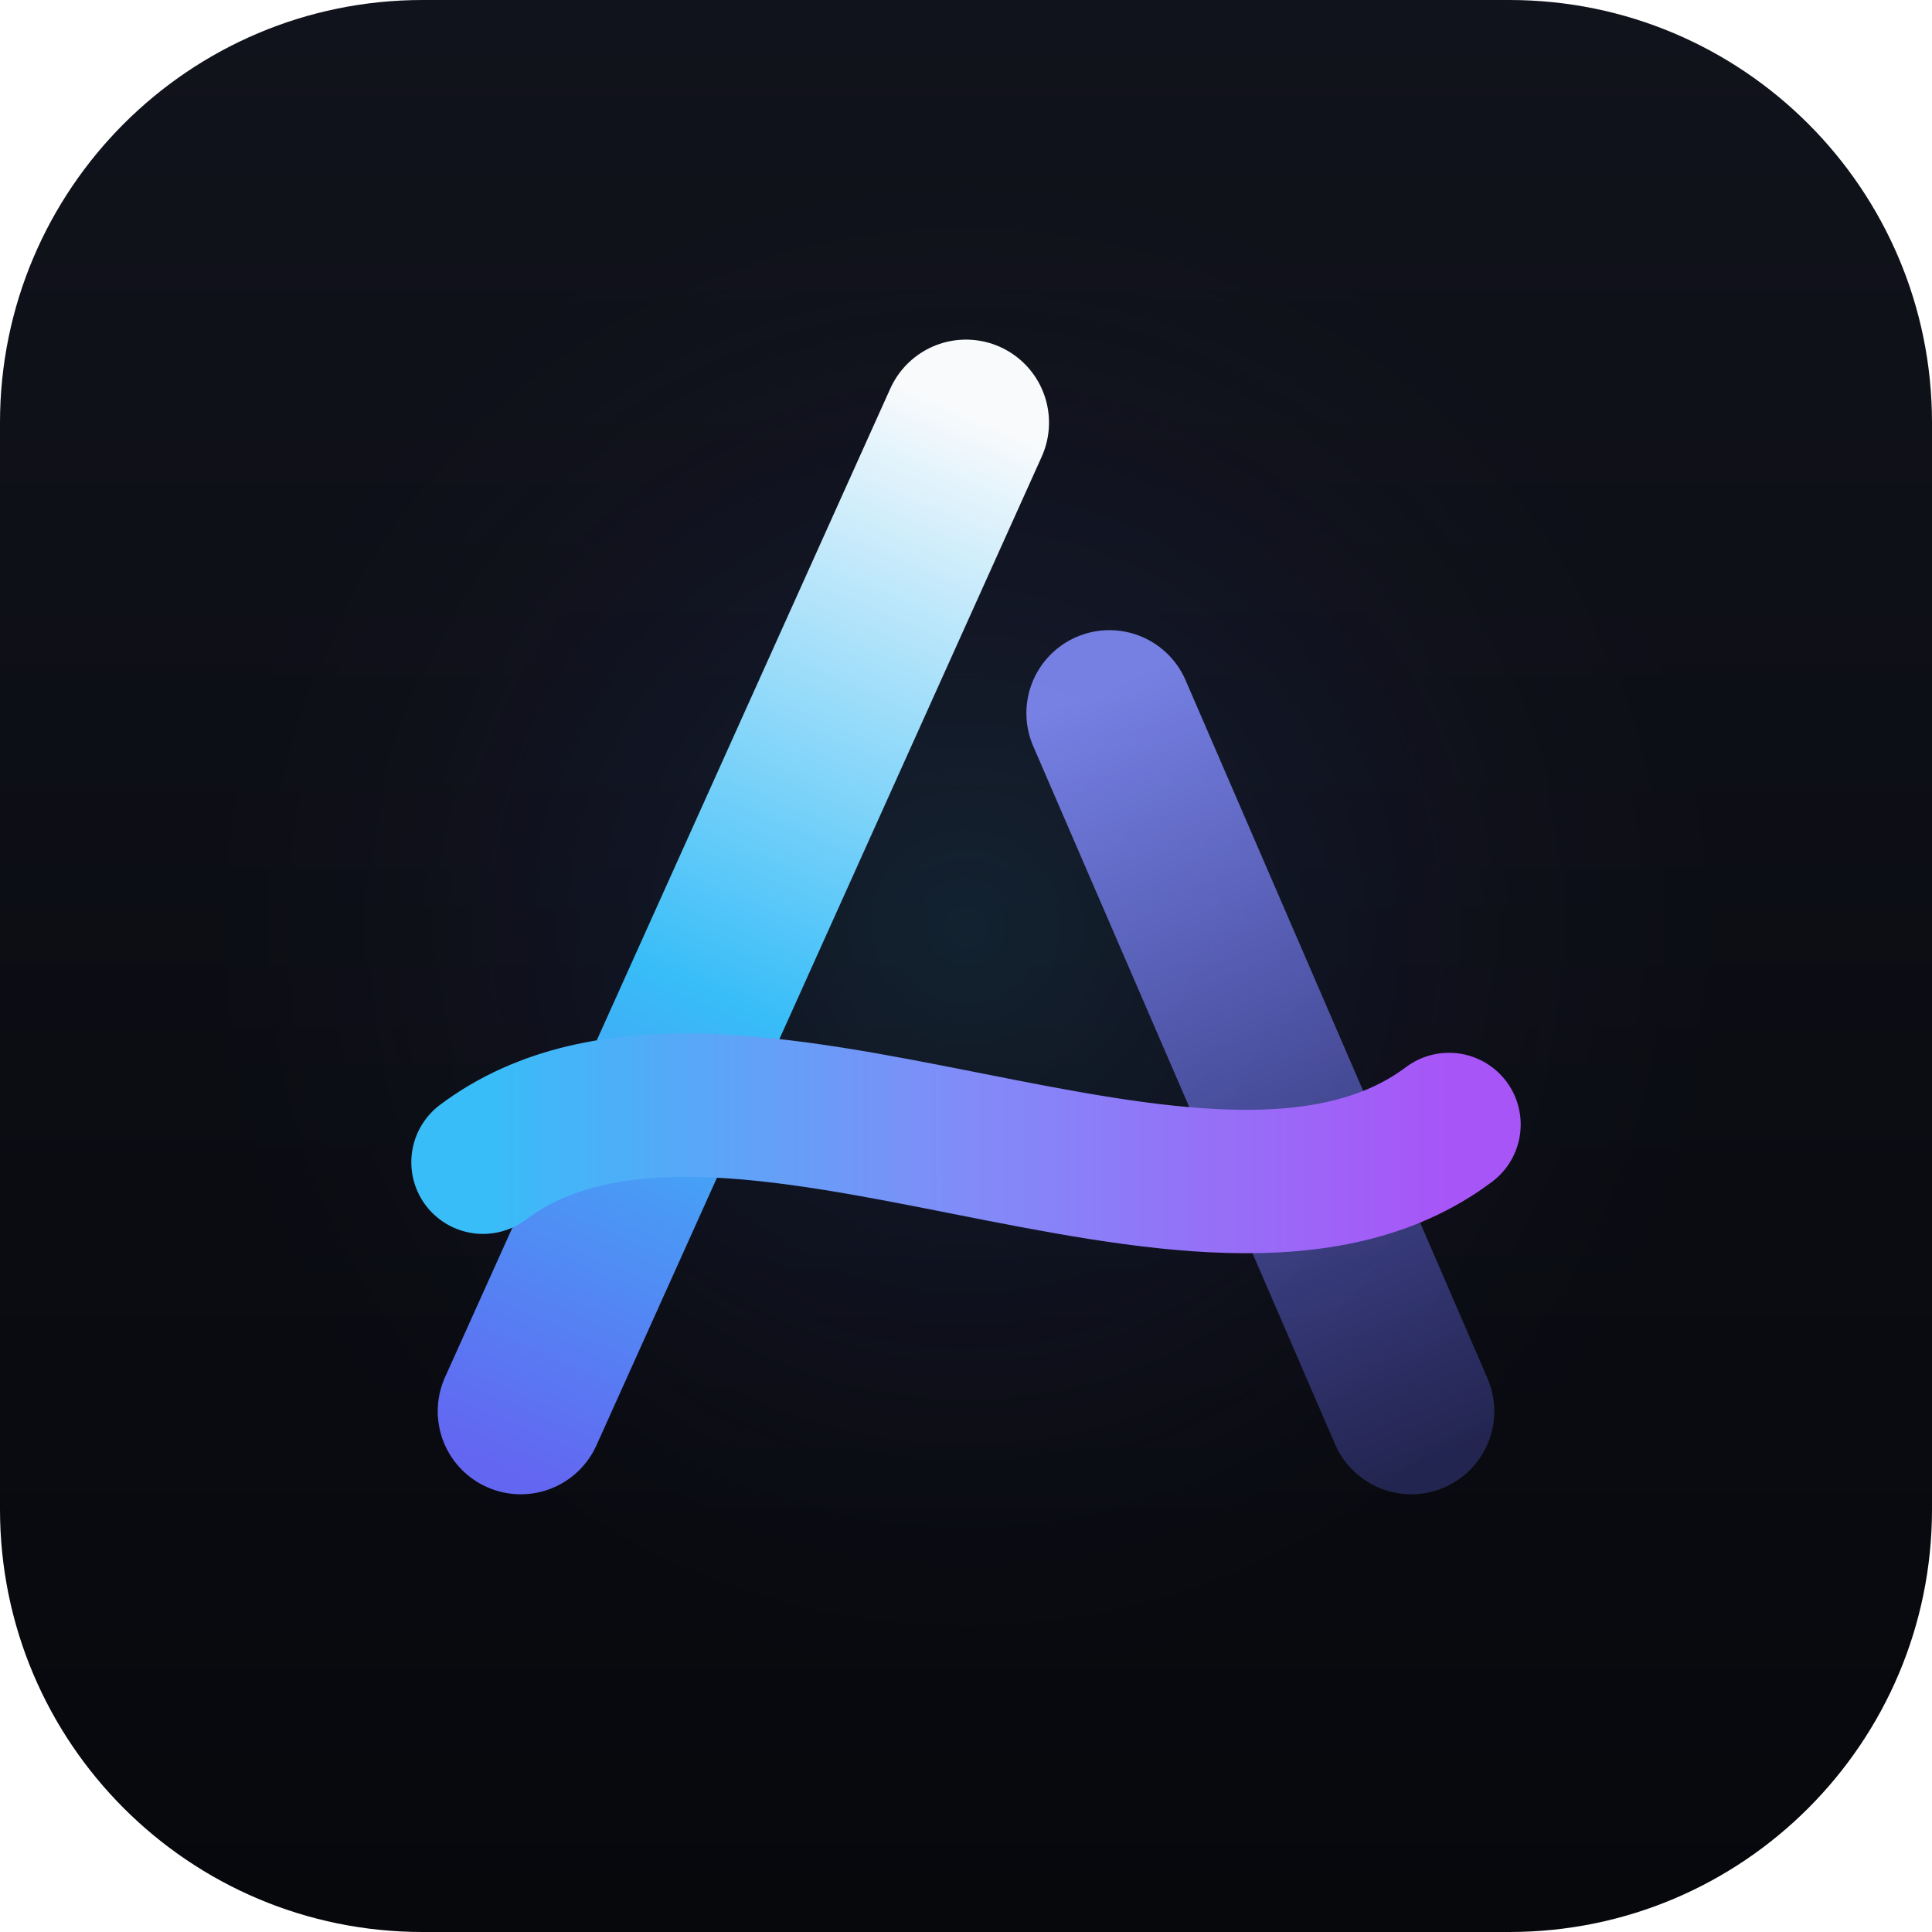
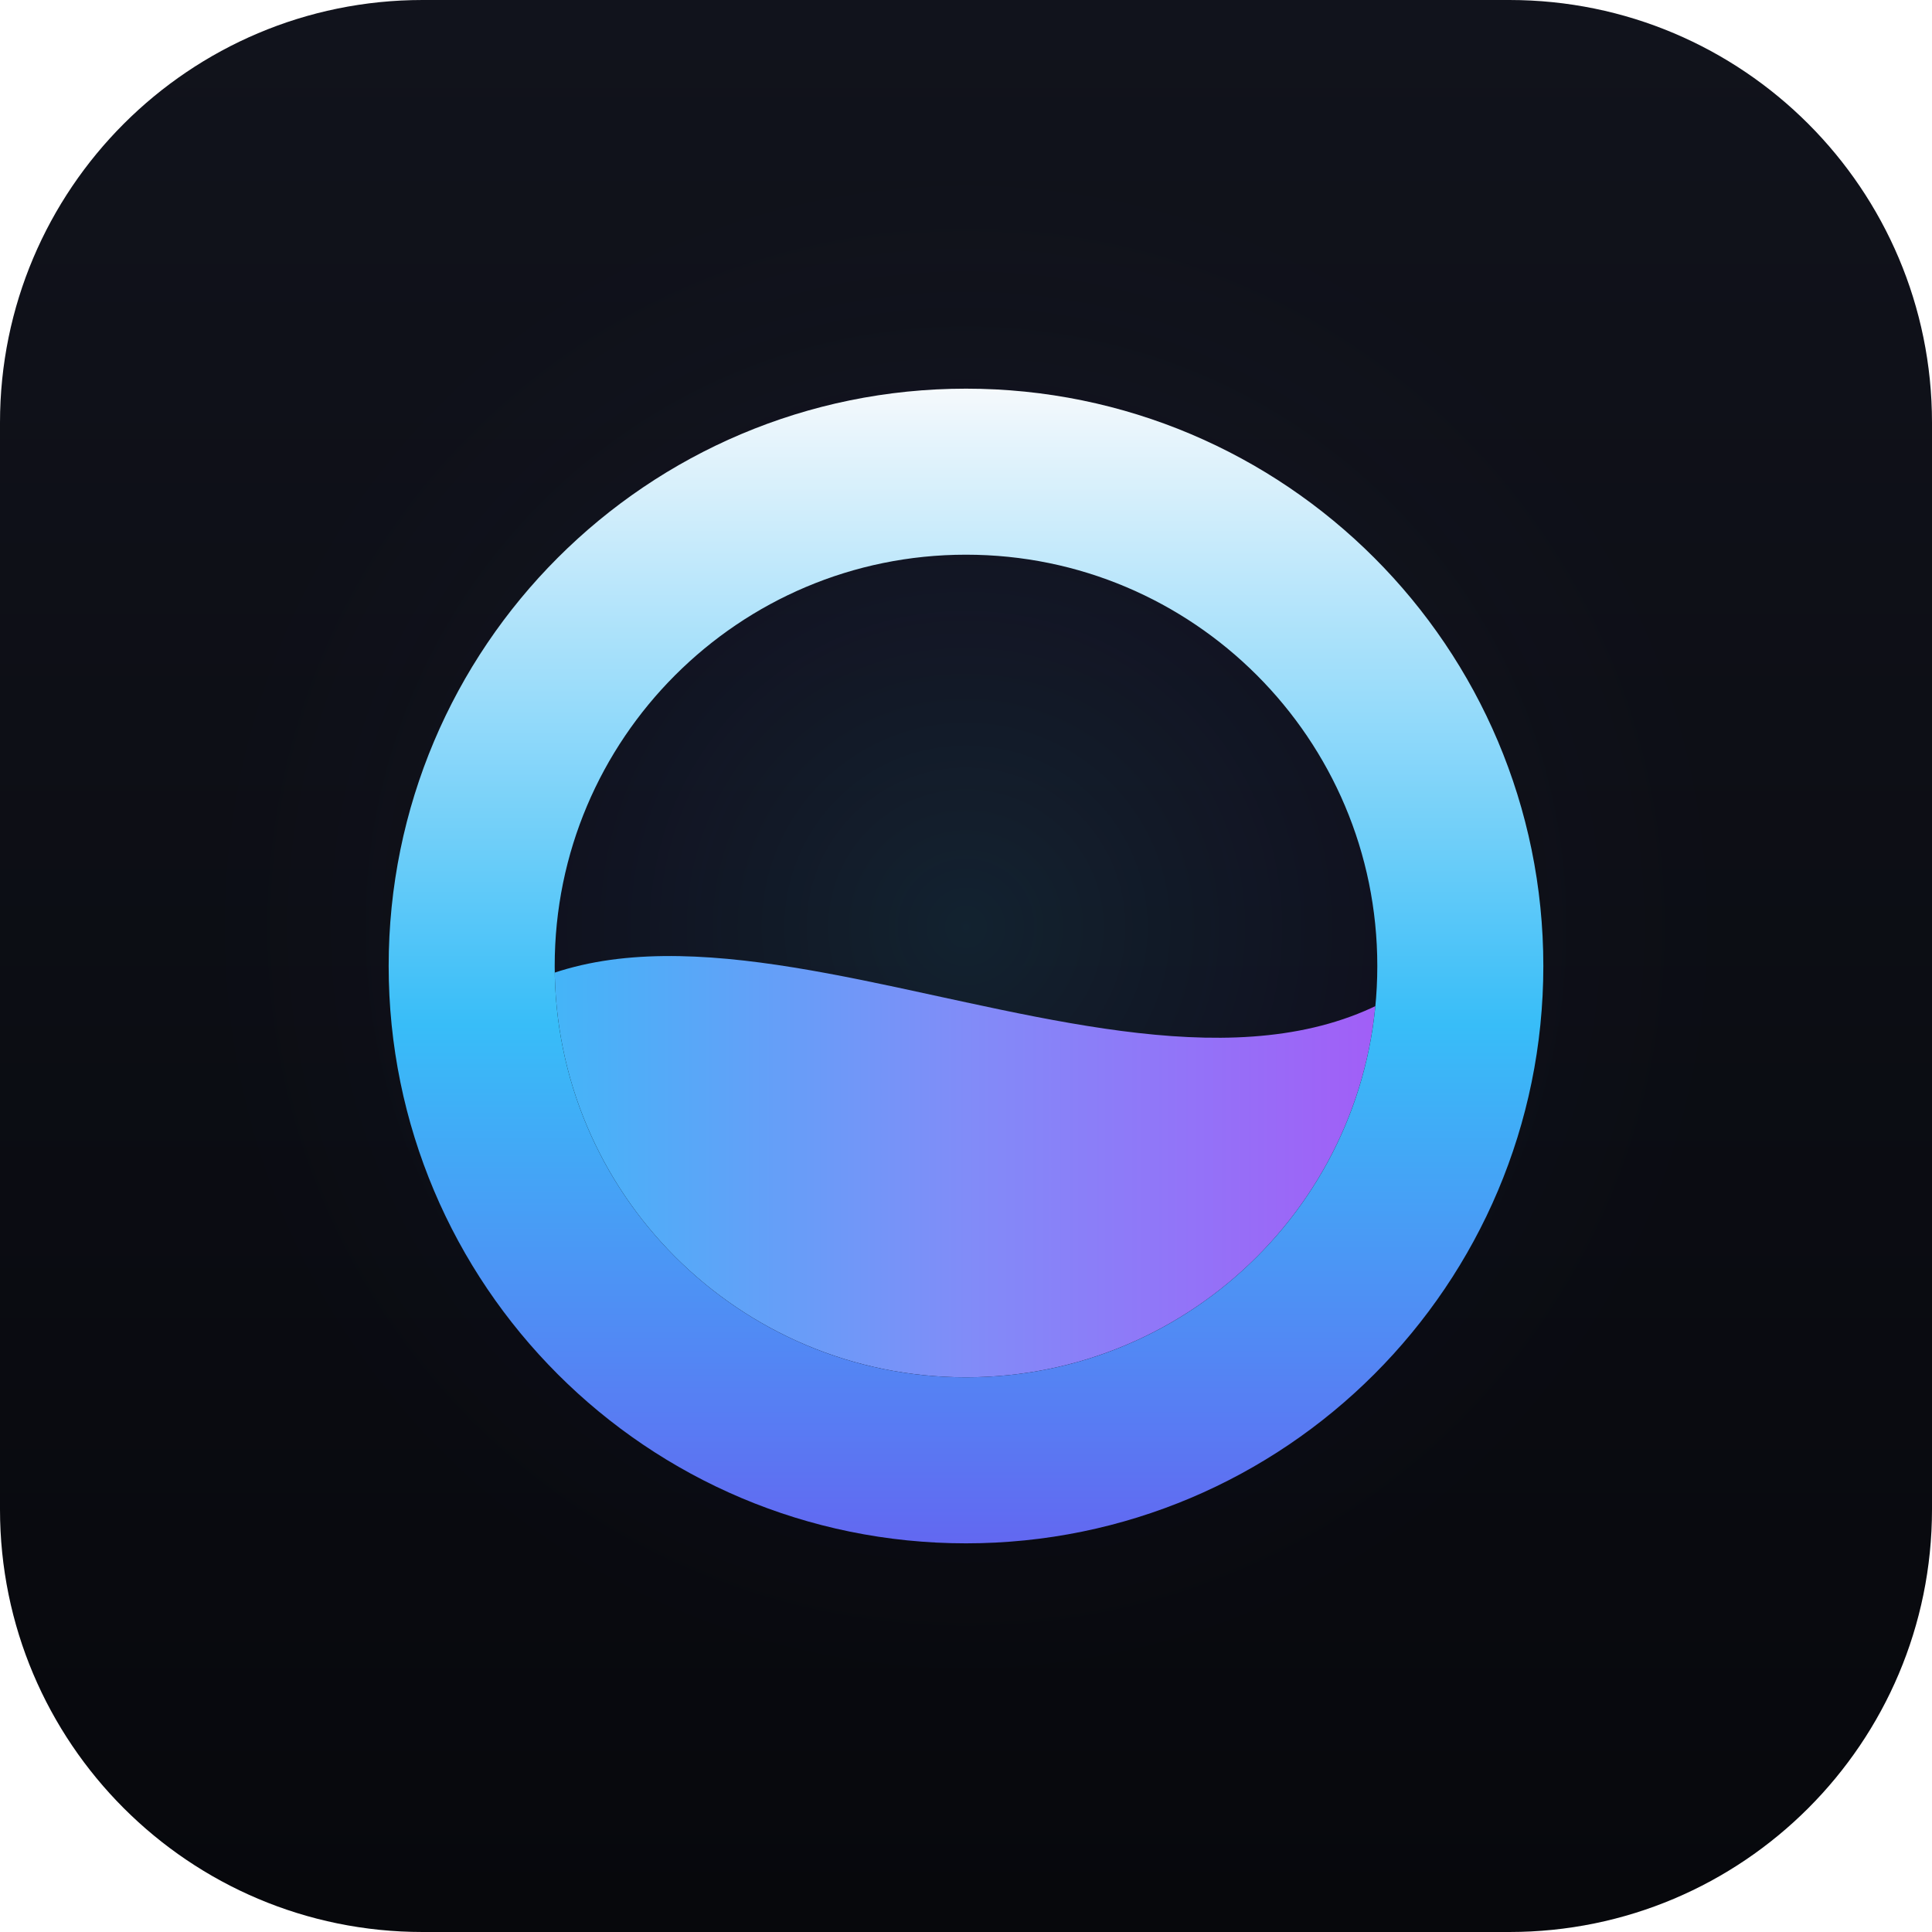
<svg xmlns="http://www.w3.org/2000/svg" width="1024" height="1024" viewBox="0 0 1024 1024" fill="none">
  <defs>
-     <linearGradient id="voidCanvas" x1="512" y1="0" x2="512" y2="1024" gradientUnits="userSpaceOnUse">
-       <stop offset="0%" stop-color="#11131C" />
-       <stop offset="100%" stop-color="#07080C" />
+     <linearGradient id="canvas" x1="512" y1="0" x2="512" y2="1024" gradientUnits="userSpaceOnUse">
+       <stop offset="0" stop-color="#11131C" />
+       <stop offset="1" stop-color="#07080C" />
    </linearGradient>
-     <radialGradient id="ambientCore" cx="50%" cy="48%" r="42%">
-       <stop offset="0%" stop-color="#38BDF8" stop-opacity="0.12" />
-       <stop offset="55%" stop-color="#6366F1" stop-opacity="0.04" />
-       <stop offset="100%" stop-color="#07080C" stop-opacity="0.0" />
+     <radialGradient id="core" cx="50%" cy="48%" r="42%">
+       <stop offset="0" stop-color="#38BDF8" stop-opacity="0.12" />
+       <stop offset="0.55" stop-color="#6366F1" stop-opacity="0.04" />
+       <stop offset="1" stop-color="#07080C" stop-opacity="0" />
    </radialGradient>
-     <linearGradient id="pillarLeft" x1="512" y1="220" x2="272" y2="780" gradientUnits="userSpaceOnUse">
-       <stop offset="0%" stop-color="#F8FAFC" />
-       <stop offset="55%" stop-color="#38BDF8" />
-       <stop offset="100%" stop-color="#6366F1" />
+     <linearGradient id="ring" x1="512" y1="200" x2="512" y2="824" gradientUnits="userSpaceOnUse">
+       <stop offset="0" stop-color="#F8FAFC" />
+       <stop offset="0.55" stop-color="#38BDF8" />
+       <stop offset="1" stop-color="#6366F1" />
    </linearGradient>
-     <linearGradient id="pillarRight" x1="576" y1="368" x2="752" y2="780" gradientUnits="userSpaceOnUse">
-       <stop offset="0%" stop-color="#818CF8" stop-opacity="0.90" />
-       <stop offset="100%" stop-color="#6366F1" stop-opacity="0.28" />
+     <linearGradient id="wave" x1="250" y1="512" x2="774" y2="512" gradientUnits="userSpaceOnUse">
+       <stop offset="0" stop-color="#38BDF8" />
+       <stop offset="0.5" stop-color="#818CF8" />
+       <stop offset="1" stop-color="#A855F7" />
    </linearGradient>
-     <linearGradient id="waveCrossbar" x1="256" y1="596" x2="768" y2="596" gradientUnits="userSpaceOnUse">
-       <stop offset="0%" stop-color="#38BDF8" />
-       <stop offset="50%" stop-color="#818CF8" />
-       <stop offset="100%" stop-color="#A855F7" />
-     </linearGradient>
+     <clipPath id="inner">
+       <circle cx="512" cy="512" r="218" />
+     </clipPath>
  </defs>
-   <rect width="1024" height="1024" rx="224" fill="url(#voidCanvas)" />
-   <rect width="1024" height="1024" rx="224" fill="url(#ambientCore)" />
-   <path d="M 588 378 L 748 748" stroke="url(#pillarRight)" stroke-width="88" stroke-linecap="round" />
-   <path d="M 512 224 L 276 748" stroke="url(#pillarLeft)" stroke-width="88" stroke-linecap="round" />
-   <path d="M 256 616 C 384 520, 640 692, 768 596" stroke="url(#waveCrossbar)" stroke-width="76" stroke-linecap="round" />
+   <rect width="1024" height="1024" rx="224" fill="url(#canvas)" />
+   <rect width="1024" height="1024" rx="224" fill="url(#core)" />
+   <g clip-path="url(#inner)">
+     <path d="M 250 540 C 380 430, 644 640, 774 500 L 774 780 L 250 780 Z" fill="url(#wave)" />
+   </g>
+   <circle cx="512" cy="512" r="262" stroke="url(#ring)" stroke-width="88" />
</svg>
